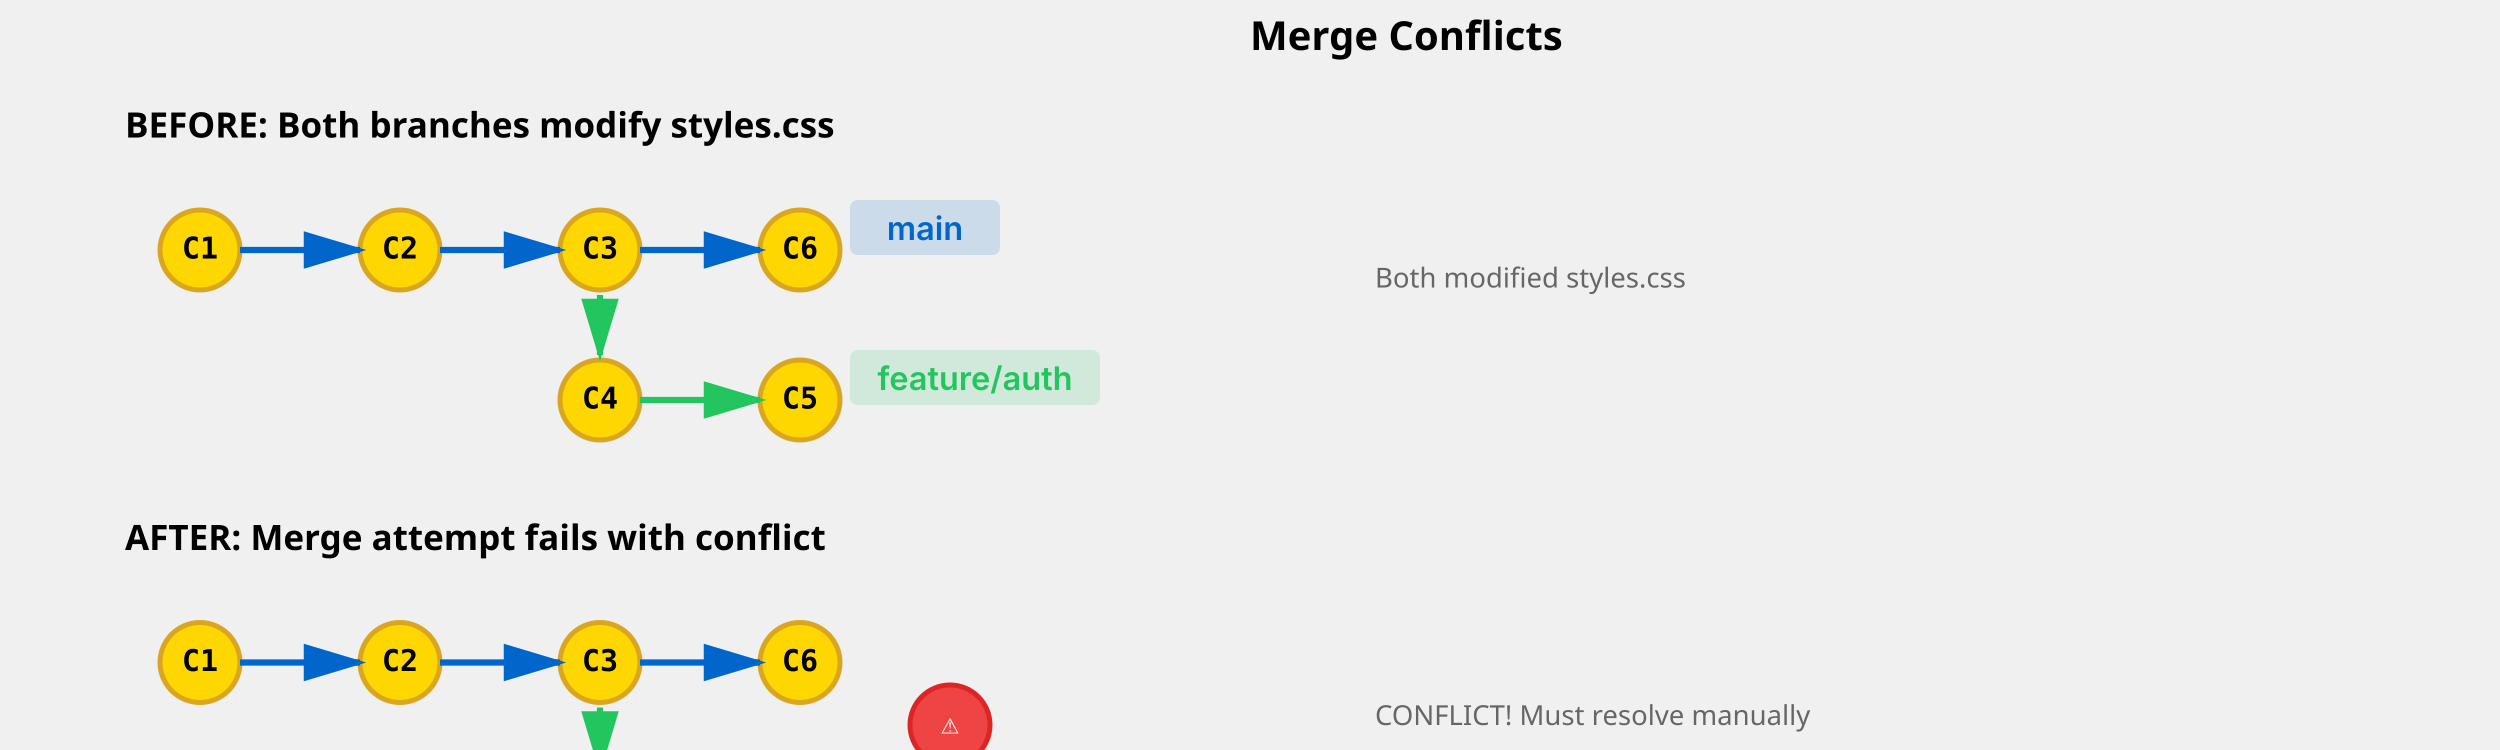
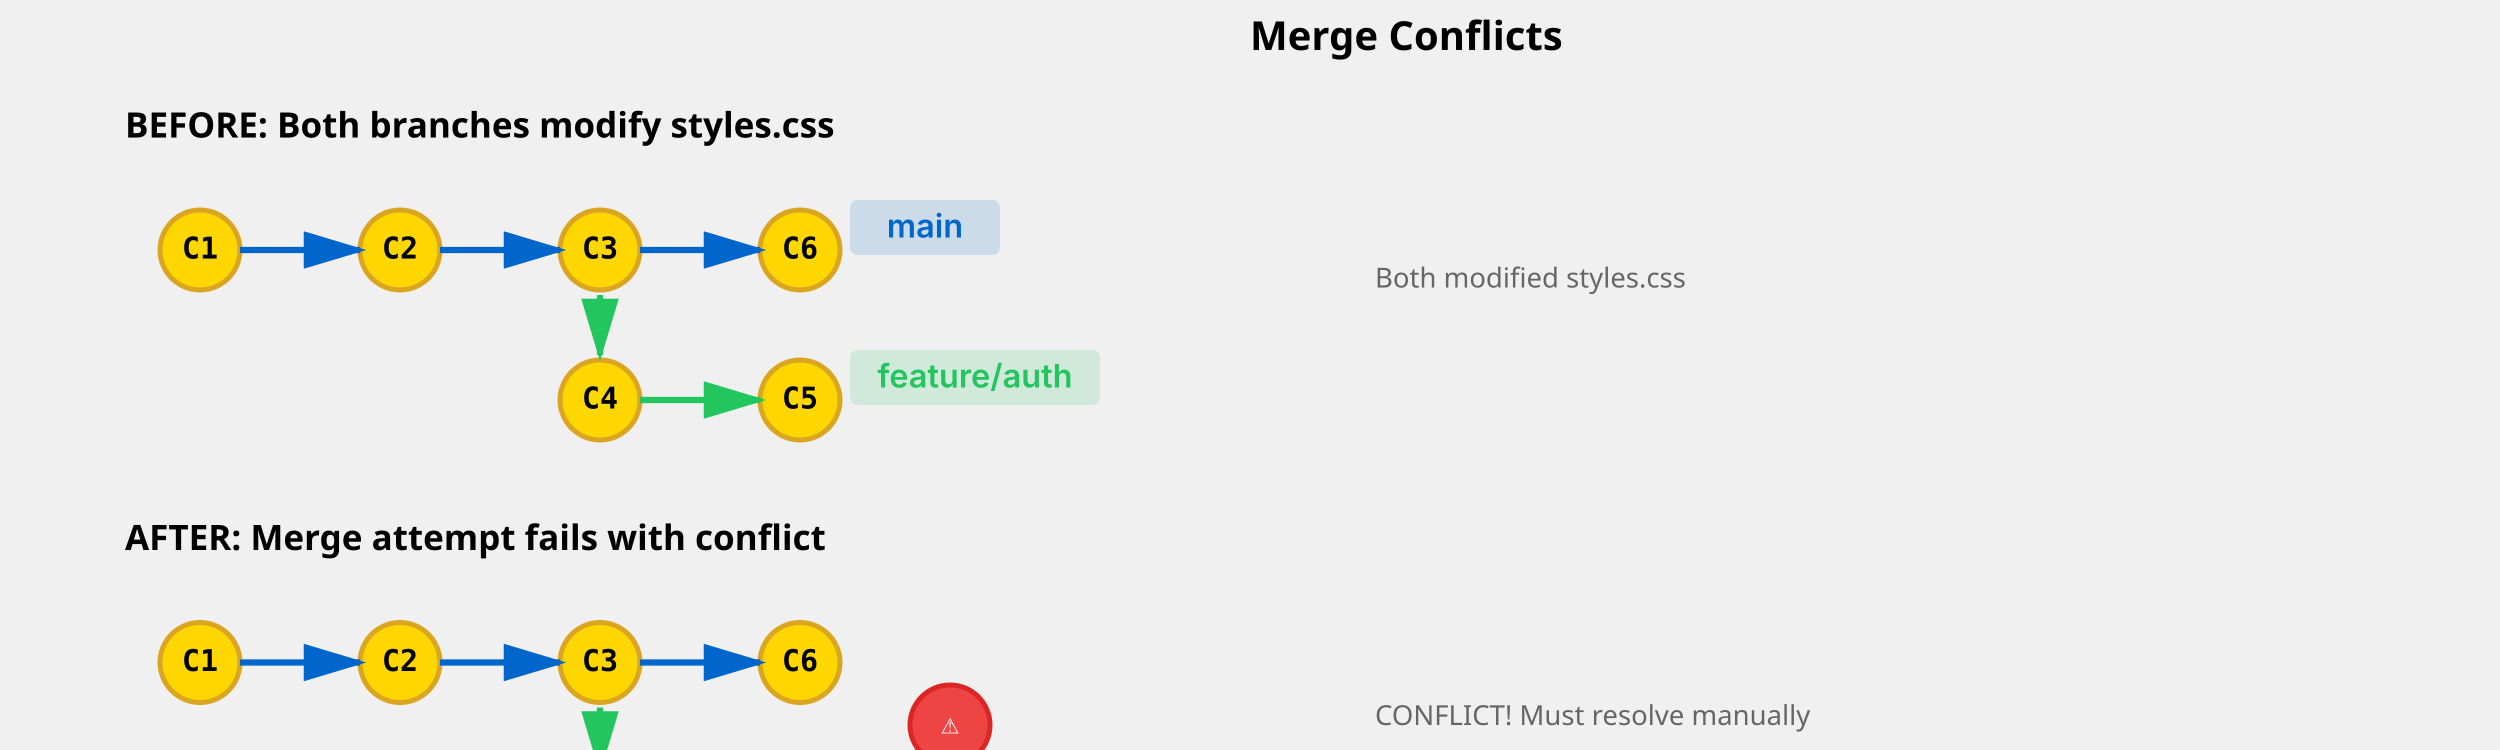
<svg xmlns="http://www.w3.org/2000/svg" viewBox="0 0 1000 300">
  <defs>
    <style>
      .commit-circle { fill: #FFD700; stroke: #DAA520; stroke-width: 2; }
      .merge-commit { fill: #FF6B6B; stroke: #CC5555; stroke-width: 2; }
      .conflict-commit { fill: #EF4444; stroke: #DC2626; stroke-width: 2; }
      .commit-text { font-family: monospace; font-size: 12px; text-anchor: middle; dominant-baseline: middle; font-weight: bold; }
      .commit-text-light { fill: white; }
      .branch-label { font-family: -apple-system, BlinkMacSystemFont, 'Segoe UI', sans-serif; font-size: 13px; font-weight: 600; }
      .branch-main { fill: #0066CC; }
      .branch-feature { fill: #22C55E; }
      .arrow-main { stroke: #0066CC; stroke-width: 2.5; fill: none; }
      .arrow-feature { stroke: #22C55E; stroke-width: 2.5; fill: none; }
      .arrow-merge { stroke: #FF6B6B; stroke-width: 2.5; fill: none; }
      .label-bg { opacity: 0.15; }
      .section-title { font-size: 14px; font-weight: bold; font-family: sans-serif; }
      .label-text { font-size: 11px; fill: #666; font-family: sans-serif; }
    </style>
    <marker id="arrowhead-main" markerWidth="10" markerHeight="10" refX="9" refY="3" orient="auto">
      <polygon points="0 0, 10 3, 0 6" fill="#0066CC" />
    </marker>
    <marker id="arrowhead-feature" markerWidth="10" markerHeight="10" refX="9" refY="3" orient="auto">
      <polygon points="0 0, 10 3, 0 6" fill="#22C55E" />
    </marker>
    <marker id="arrowhead-merge" markerWidth="10" markerHeight="10" refX="9" refY="3" orient="auto">
      <polygon points="0 0, 10 3, 0 6" fill="#FF6B6B" />
    </marker>
  </defs>
  <text x="500" y="20" style="font-size: 16px; font-weight: bold; text-anchor: center; font-family: sans-serif;">Merge Conflicts</text>
  <text x="50" y="55" class="section-title">BEFORE: Both branches modify styles.css</text>
  <circle cx="80" cy="100" r="16" class="commit-circle" />
  <text x="80" y="100" class="commit-text">C1</text>
  <circle cx="160" cy="100" r="16" class="commit-circle" />
  <text x="160" y="100" class="commit-text">C2</text>
  <circle cx="240" cy="100" r="16" class="commit-circle" />
  <text x="240" y="100" class="commit-text">C3</text>
  <circle cx="320" cy="100" r="16" class="commit-circle" />
  <text x="320" y="100" class="commit-text">C6</text>
  <circle cx="240" cy="160" r="16" class="commit-circle" />
  <text x="240" y="160" class="commit-text">C4</text>
  <circle cx="320" cy="160" r="16" class="commit-circle" />
  <text x="320" y="160" class="commit-text">C5</text>
  <path d="M 96 100 L 144 100" class="arrow-main" marker-end="url(#arrowhead-main)" />
  <path d="M 176 100 L 224 100" class="arrow-main" marker-end="url(#arrowhead-main)" />
  <path d="M 256 100 L 304 100" class="arrow-main" marker-end="url(#arrowhead-main)" />
  <path d="M 256 160 L 304 160" class="arrow-feature" marker-end="url(#arrowhead-feature)" />
  <path d="M 240 118 L 240 142" class="arrow-feature" marker-end="url(#arrowhead-feature)" />
  <rect x="340" y="80" width="60" height="22" rx="3" class="branch-main label-bg" />
-   <text x="370" y="96" text-anchor="middle" class="branch-label branch-main">main</text>
+   <text x="370" y="95" text-anchor="middle" class="branch-label branch-main">main</text>
  <rect x="340" y="140" width="100" height="22" rx="3" class="branch-feature label-bg" />
-   <text x="390" y="156" text-anchor="middle" class="branch-label branch-feature">feature/auth</text>
+   <text x="390" y="155" text-anchor="middle" class="branch-label branch-feature">feature/auth</text>
  <text x="550" y="115" class="label-text">Both modified styles.css</text>
  <text x="50" y="220" class="section-title">AFTER: Merge attempt fails with conflict</text>
  <circle cx="80" cy="265" r="16" class="commit-circle" />
  <text x="80" y="265" class="commit-text">C1</text>
  <circle cx="160" cy="265" r="16" class="commit-circle" />
  <text x="160" y="265" class="commit-text">C2</text>
  <circle cx="240" cy="265" r="16" class="commit-circle" />
  <text x="240" y="265" class="commit-text">C3</text>
  <circle cx="320" cy="265" r="16" class="commit-circle" />
  <text x="320" y="265" class="commit-text">C6</text>
  <circle cx="240" cy="325" r="16" class="commit-circle" />
  <text x="240" y="325" class="commit-text">C4</text>
  <circle cx="320" cy="325" r="16" class="commit-circle" />
  <text x="320" y="325" class="commit-text">C5</text>
  <circle cx="380" cy="290" r="16" class="conflict-commit" />
  <text x="380" y="290" class="commit-text commit-text-light">⚠</text>
  <path d="M 96 265 L 144 265" class="arrow-main" marker-end="url(#arrowhead-main)" />
  <path d="M 176 265 L 224 265" class="arrow-main" marker-end="url(#arrowhead-main)" />
  <path d="M 256 265 L 304 265" class="arrow-main" marker-end="url(#arrowhead-main)" />
  <path d="M 256 325 L 304 325" class="arrow-feature" marker-end="url(#arrowhead-feature)" />
  <path d="M 240 283 L 240 307" class="arrow-feature" marker-end="url(#arrowhead-feature)" />
  <text x="550" y="290" class="label-text">CONFLICT! Must resolve manually</text>
</svg>
